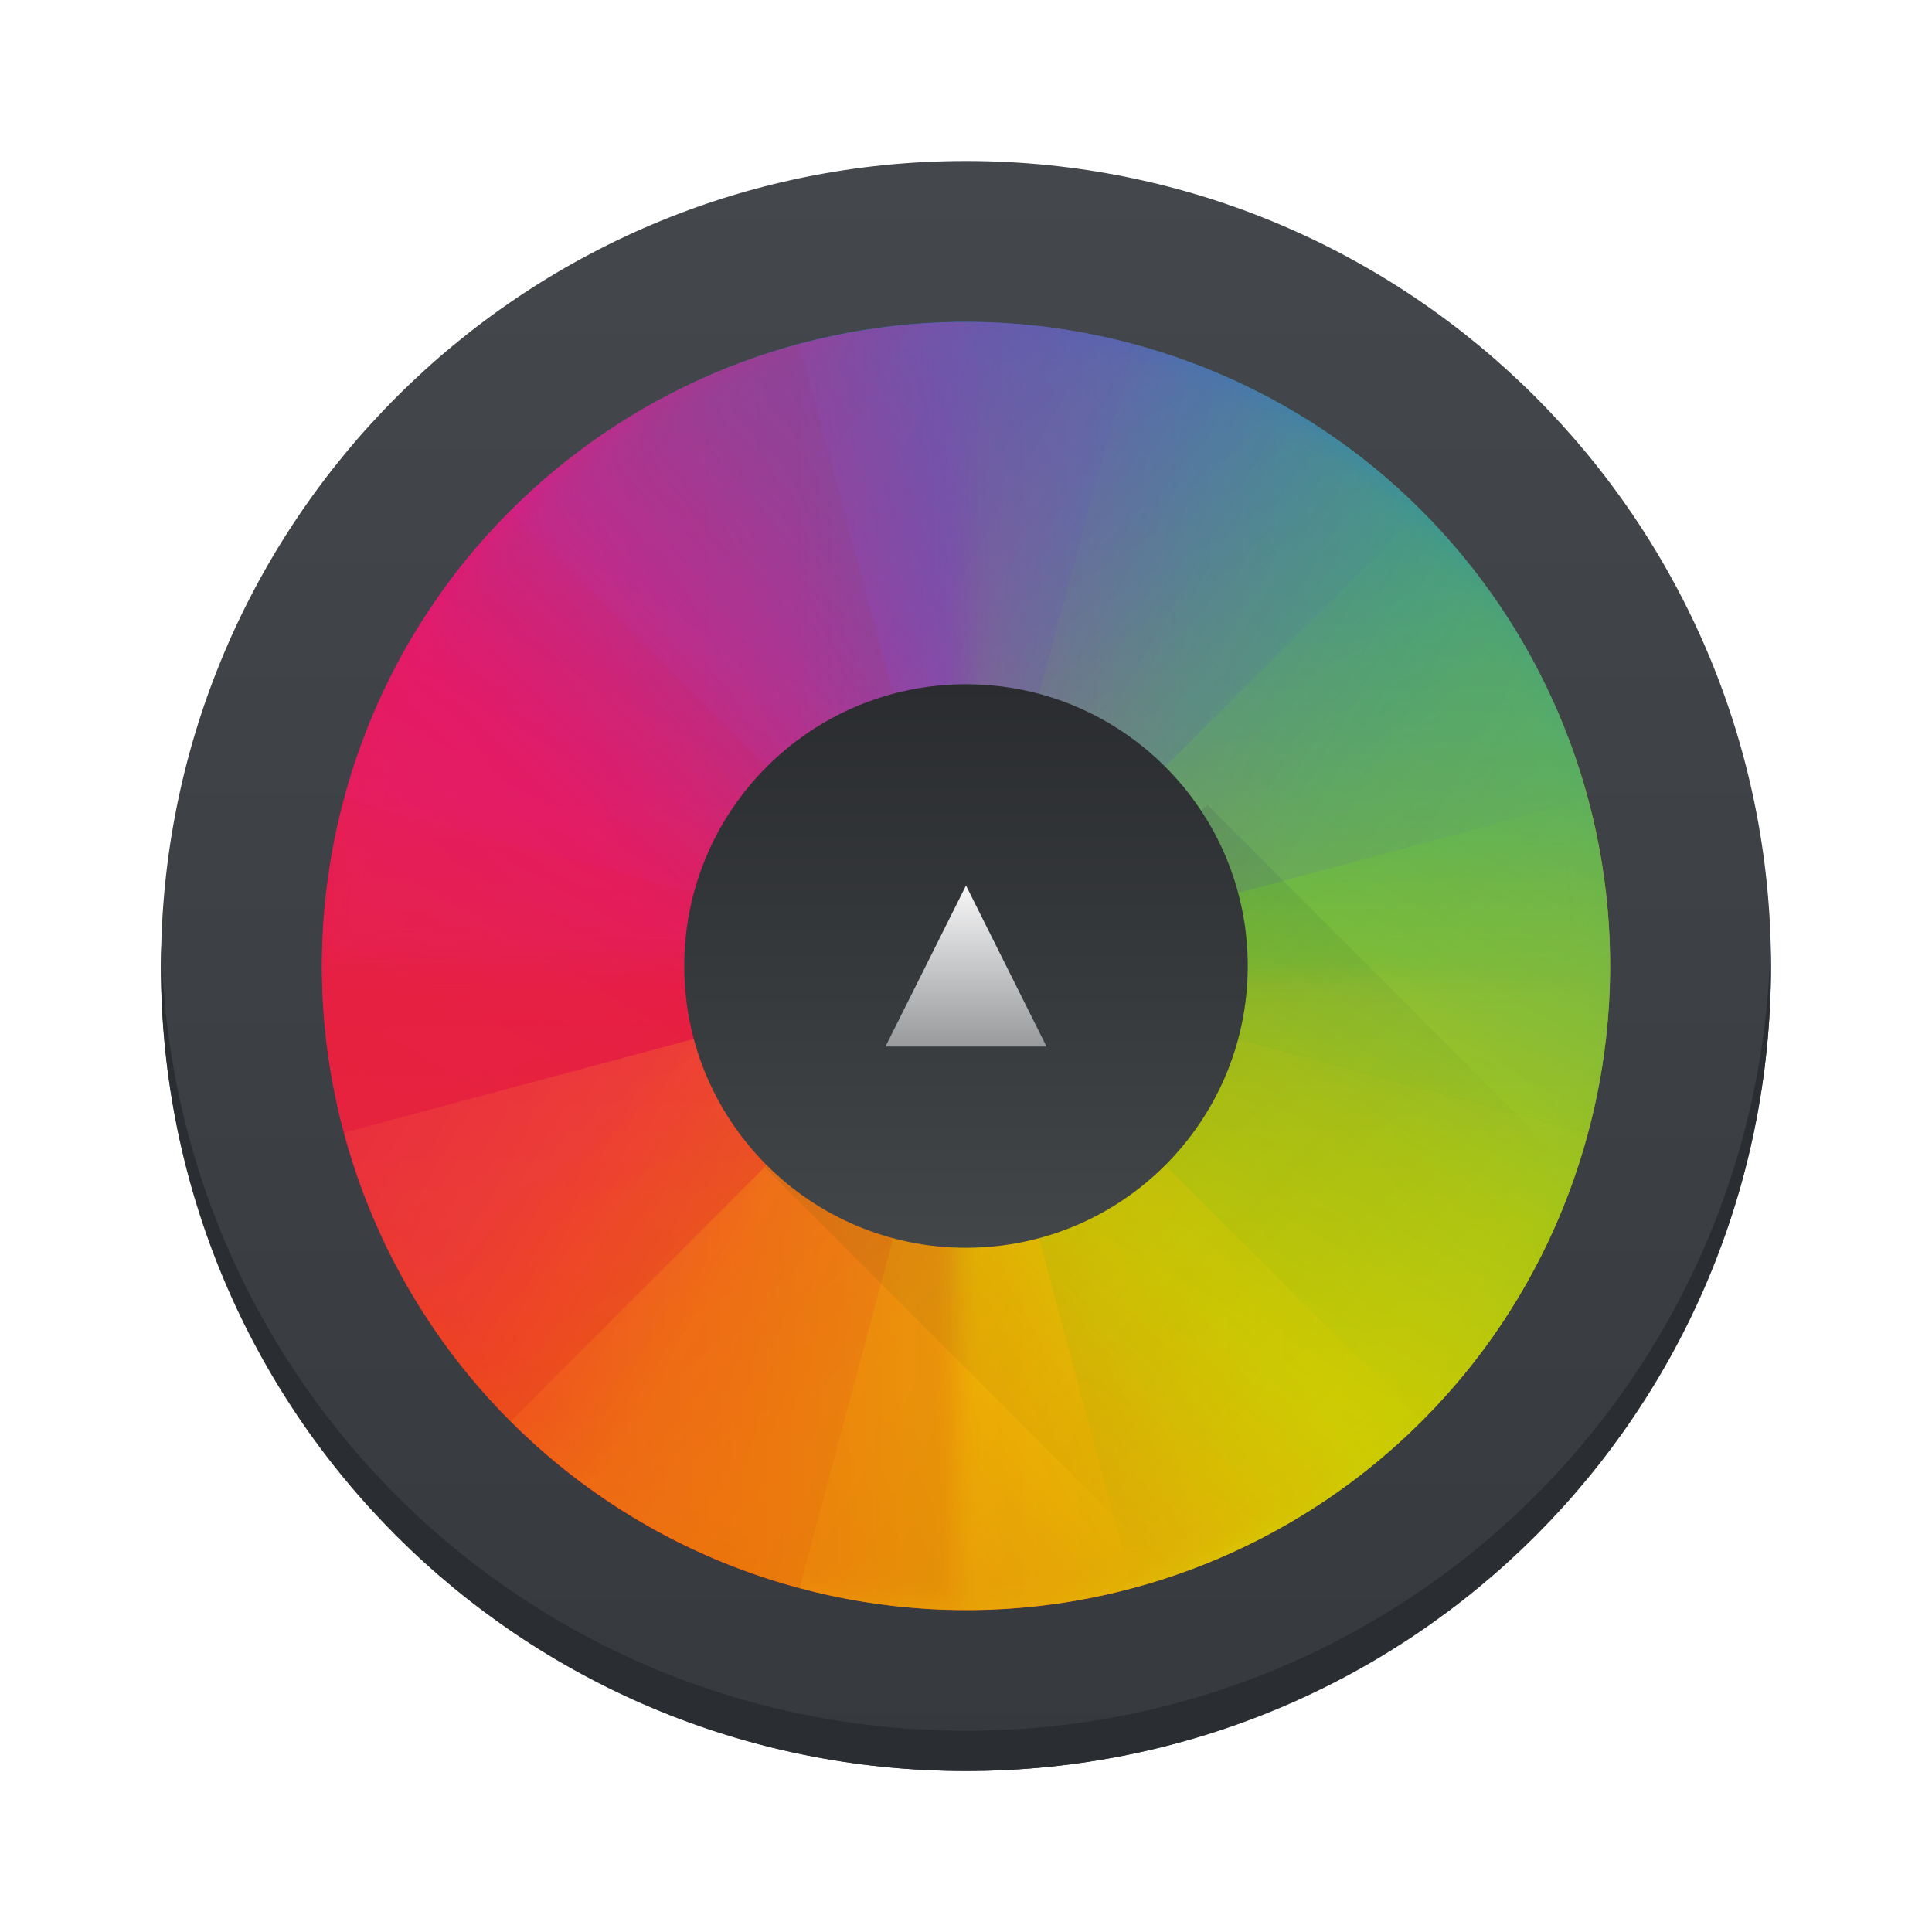
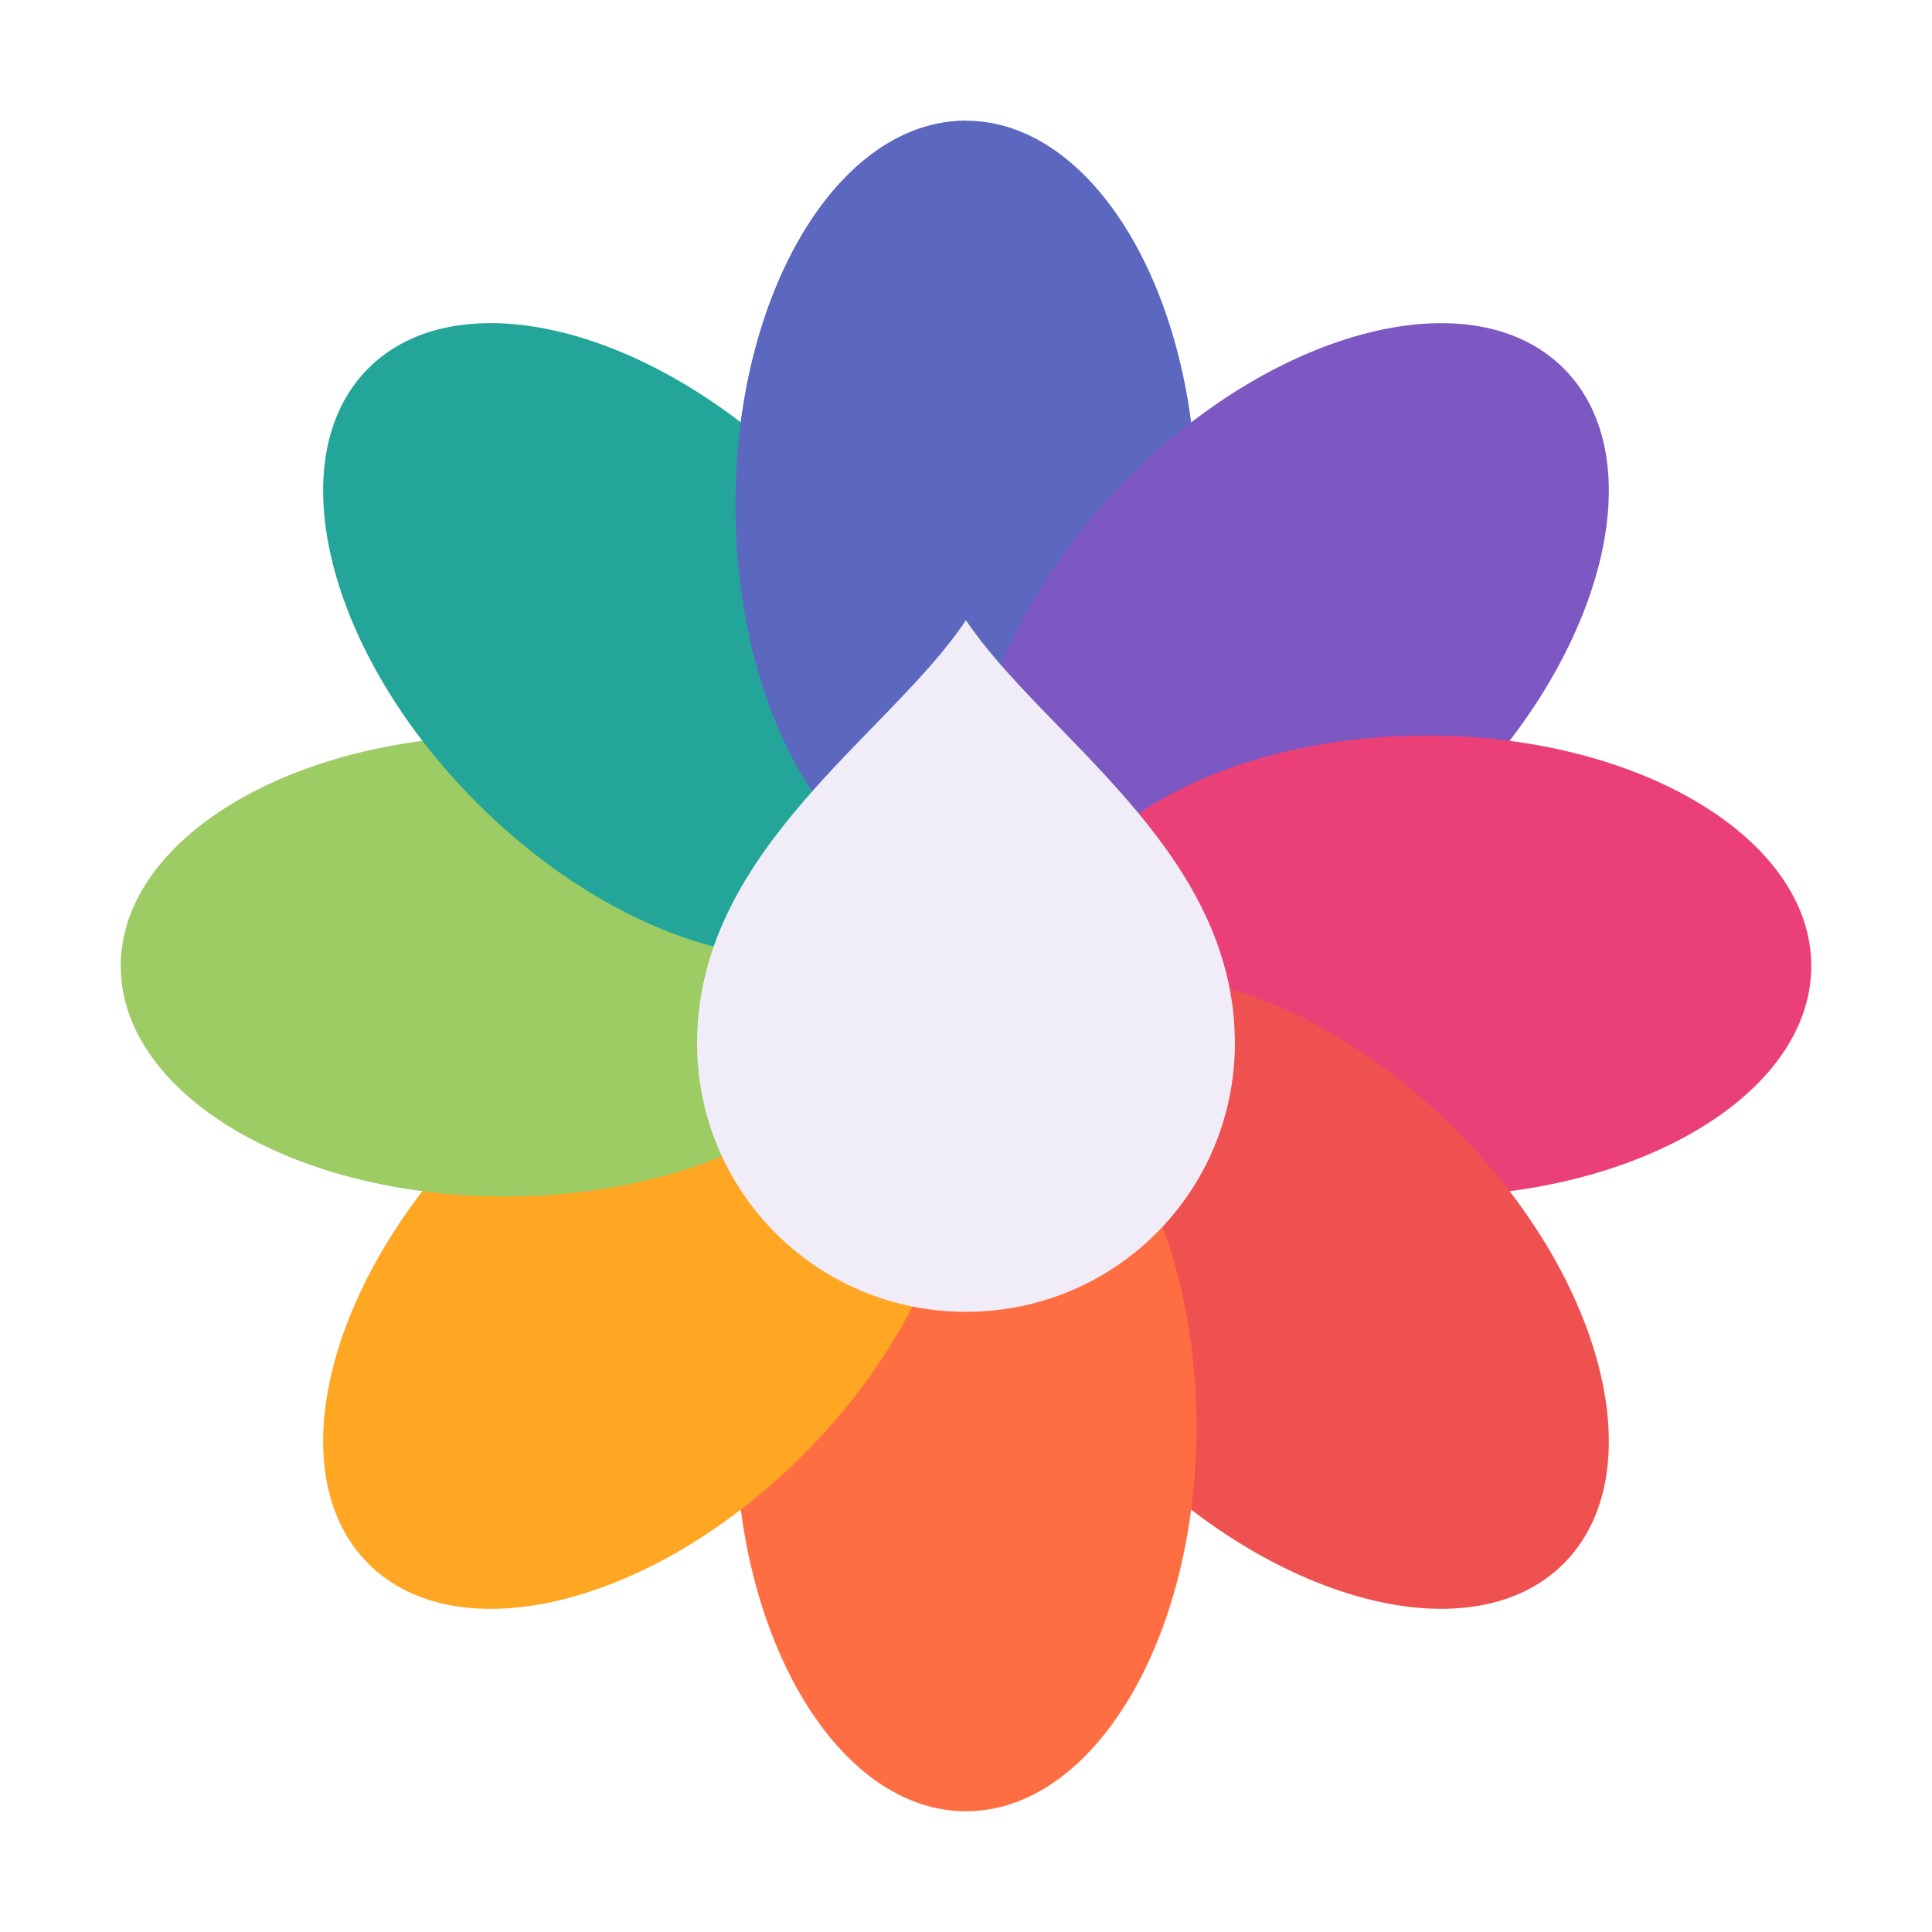
- <svg xmlns="http://www.w3.org/2000/svg" xmlns:xlink="http://www.w3.org/1999/xlink" width="48" height="48">
-   <defs>
+ <svg xmlns="http://www.w3.org/2000/svg" xmlns:xlink="http://www.w3.org/1999/xlink" width="48" height="48" version="1.1" id="svg165">
+   <defs id="defs113">
    <linearGradient id="a" y1="543.8" y2="503.8" x2="0" gradientUnits="userSpaceOnUse">
-       <stop stop-color="#363a3e" />
-       <stop offset="1" stop-color="#44484c" />
+       <stop stop-color="#363a3e" id="stop2" />
+       <stop offset="1" stop-color="#44484c" id="stop4" />
    </linearGradient>
    <linearGradient id="b" y1="24" x1="8" y2="8" x2="24" gradientUnits="userSpaceOnUse">
-       <stop stop-color="#e81877" />
-       <stop offset=".312" stop-color="#dd1d8c" />
-       <stop offset=".562" stop-color="#6d57b1" />
-       <stop offset=".75" stop-color="#2a78c1" />
-       <stop offset="1" stop-color="#018dcb" />
+       <stop stop-color="#e81877" id="stop7" />
+       <stop offset=".312" stop-color="#dd1d8c" id="stop9" />
+       <stop offset=".562" stop-color="#6d57b1" id="stop11" />
+       <stop offset=".75" stop-color="#2a78c1" id="stop13" />
+       <stop offset="1" stop-color="#018dcb" id="stop15" />
    </linearGradient>
    <linearGradient id="c" y1="24" x1="8" y2="8" gradientUnits="userSpaceOnUse" x2="24" gradientTransform="matrix(1 0 0-1 384.57 547.8)">
-       <stop stop-color="#e51561" />
-       <stop offset=".312" stop-color="#e4156c" />
-       <stop offset=".562" stop-color="#e71e2c" />
-       <stop offset=".75" stop-color="#e8301e" />
-       <stop offset="1" stop-color="#e6320e" />
+       <stop stop-color="#e51561" id="stop18" />
+       <stop offset=".312" stop-color="#e4156c" id="stop20" />
+       <stop offset=".562" stop-color="#e71e2c" id="stop22" />
+       <stop offset=".75" stop-color="#e8301e" id="stop24" />
+       <stop offset="1" stop-color="#e6320e" id="stop26" />
    </linearGradient>
    <linearGradient id="d" y1="24" x1="8" y2="8" gradientUnits="userSpaceOnUse" x2="24" gradientTransform="matrix(-1 0 0 1 432.57 499.8)">
-       <stop stop-color="#bec900" />
-       <stop offset=".312" stop-color="#9ec80a" />
-       <stop offset=".562" stop-color="#71b93d" />
-       <stop offset=".75" stop-color="#35a48f" />
-       <stop offset="1" stop-color="#018fca" />
+       <stop stop-color="#bec900" id="stop29" />
+       <stop offset=".312" stop-color="#9ec80a" id="stop31" />
+       <stop offset=".562" stop-color="#71b93d" id="stop33" />
+       <stop offset=".75" stop-color="#35a48f" id="stop35" />
+       <stop offset="1" stop-color="#018fca" id="stop37" />
    </linearGradient>
    <linearGradient id="e" y1="24" x1="8" y2="8" gradientUnits="userSpaceOnUse" x2="24" gradientTransform="matrix(-1 0 0-1 432.57 547.8)">
-       <stop stop-color="#c1cc00" />
-       <stop offset=".312" stop-color="#dfcd00" />
-       <stop offset=".562" stop-color="#f0cc00" />
-       <stop offset=".75" stop-color="#fd8c08" />
-       <stop offset="1" stop-color="#f25c13" />
+       <stop stop-color="#c1cc00" id="stop40" />
+       <stop offset=".312" stop-color="#dfcd00" id="stop42" />
+       <stop offset=".562" stop-color="#f0cc00" id="stop44" />
+       <stop offset=".75" stop-color="#fd8c08" id="stop46" />
+       <stop offset="1" stop-color="#f25c13" id="stop48" />
    </linearGradient>
    <linearGradient id="f" y1="-516.8" y2="-530.8" gradientUnits="userSpaceOnUse" x2="0">
-       <stop stop-color="#2a2c2f" />
-       <stop offset="1" stop-color="#424649" />
+       <stop stop-color="#2a2c2f" id="stop51" />
+       <stop offset="1" stop-color="#424649" id="stop53" />
    </linearGradient>
-     <filter width="1.12" x="-.06" y="-.06" height="1.12" color-interpolation-filters="sRGB" id="g">
-       <feGaussianBlur stdDeviation=".4" />
+     <filter width="1.12" x="-0.06" y="-0.06" height="1.12" color-interpolation-filters="sRGB" id="g">
+       <feGaussianBlur stdDeviation=".4" id="feGaussianBlur56" />
    </filter>
    <clipPath id="h">
-       <use xlink:href="#x" />
+       <use xlink:href="#x" id="use59" />
    </clipPath>
    <linearGradient xlink:href="#f" id="i" y1="40" y2="8" gradientUnits="userSpaceOnUse" x2="0" />
    <clipPath id="j">
-       <use xlink:href="#x" />
+       <use xlink:href="#x" id="use63" />
    </clipPath>
    <clipPath id="k">
-       <use xlink:href="#y" />
+       <use xlink:href="#y" id="use66" />
    </clipPath>
    <linearGradient xlink:href="#f" id="l" y1="539.8" y2="507.8" gradientUnits="userSpaceOnUse" x2="0" />
    <clipPath id="m">
-       <use xlink:href="#y" />
+       <use xlink:href="#y" id="use70" />
    </clipPath>
    <clipPath id="n">
-       <use xlink:href="#y" />
+       <use xlink:href="#y" id="use73" />
    </clipPath>
    <clipPath id="o">
-       <use xlink:href="#y" />
+       <use xlink:href="#y" id="use76" />
    </clipPath>
    <clipPath id="p">
-       <use xlink:href="#y" />
+       <use xlink:href="#y" id="use79" />
    </clipPath>
    <clipPath id="q">
-       <use xlink:href="#y" />
+       <use xlink:href="#y" id="use82" />
    </clipPath>
    <linearGradient id="r" y1="525.8" y2="521.8" x2="0" gradientUnits="userSpaceOnUse">
-       <stop stop-color="#989a9b" />
-       <stop offset="1" stop-color="#f6f6f7" />
+       <stop stop-color="#989a9b" id="stop85" />
+       <stop offset="1" stop-color="#f6f6f7" id="stop87" />
    </linearGradient>
    <linearGradient id="s" y1="520.8" y2="535.8" x1="401.57" gradientUnits="userSpaceOnUse" x2="416.57">
-       <stop stop-color="#292c2f" />
-       <stop offset="1" stop-opacity="0" />
+       <stop stop-color="#292c2f" id="stop90" />
+       <stop offset="1" stop-opacity="0" id="stop92" />
    </linearGradient>
    <clipPath id="t">
-       <use xlink:href="#x" />
+       <use xlink:href="#x" id="use95" />
    </clipPath>
    <clipPath id="u">
-       <use xlink:href="#y" />
+       <use xlink:href="#y" id="use98" />
    </clipPath>
    <clipPath id="v">
-       <use xlink:href="#y" />
+       <use xlink:href="#y" id="use101" />
    </clipPath>
    <clipPath id="w">
-       <use xlink:href="#y" />
+       <use xlink:href="#y" id="use104" />
    </clipPath>
    <rect width="32" x="8" y="8" fill="url(#i)" rx="16" height="32" id="x" />
    <rect width="32" x="392.57" y="507.8" fill="url(#l)" rx="16" height="32" id="y" />
    <path stroke-opacity=".55" fill="url(#b)" id="z" stroke-width="2.8" d="m24 8c-8.864 0-16 7.136-16 16h16z" />
    <path stroke-opacity=".55" fill="url(#c)" id="A" stroke-width="2.8" d="m408.57 539.8c-8.864 0-16-7.136-16-16h16z" />
    <path stroke-opacity=".55" fill="url(#d)" id="B" stroke-width="2.8" d="m408.57 507.8c8.864 0 16 7.136 16 16h-16z" />
    <path stroke-opacity=".55" fill="url(#e)" id="C" stroke-width="2.8" d="m408.57 539.8c8.864 0 16-7.136 16-16h-16z" />
  </defs>
-   <g transform="translate(-384.57-499.8)">
-     <rect width="40" x="388.57" y="503.8" stroke-opacity=".55" fill="url(#a)" rx="20" height="40" stroke-width="2.8" />
-     <g transform="matrix(.96593.25882-.25882.96593 149.49-87.9)">
-       <use xlink:href="#z" clip-path="url(#j)" transform="translate(384.57 499.8)" />
-       <use xlink:href="#A" clip-path="url(#q)" />
-       <use xlink:href="#B" clip-path="url(#m)" />
-       <use xlink:href="#C" clip-path="url(#o)" />
-     </g>
-     <g opacity=".7">
-       <use opacity="1" filter="url(#g)" xlink:href="#z" clip-path="url(#h)" transform="translate(384.57 499.8)" />
-       <use opacity="1" filter="url(#g)" xlink:href="#A" clip-path="url(#p)" />
-       <use opacity="1" filter="url(#g)" xlink:href="#C" clip-path="url(#n)" />
-       <use opacity="1" filter="url(#g)" xlink:href="#B" clip-path="url(#k)" />
-     </g>
-     <use opacity=".35" xlink:href="#z" clip-path="url(#h)" transform="matrix(.70711.70711-.70711.70711 408.57 489.86)" />
-     <use opacity=".35" xlink:href="#A" clip-path="url(#p)" transform="matrix(.70711.70711-.70711.70711 490.05-135.49)" />
-     <use opacity=".35" xlink:href="#C" clip-path="url(#n)" transform="matrix(.70711.70711-.70711.70711 490.05-135.49)" />
-     <use opacity=".35" xlink:href="#B" clip-path="url(#k)" transform="matrix(.70711.70711-.70711.70711 490.05-135.49)" />
-     <path fill="#2a2e32" d="m388.58 523.3c-.004.167-.012.332-.012.5 0 11.08 8.92 20 20 20 11.08 0 20-8.92 20-20 0-.168-.008-.333-.012-.5-.265 10.846-9.08 19.5-19.988 19.5-10.912 0-19.724-8.654-19.988-19.5" />
-     <path opacity=".2" fill="url(#s)" fill-rule="evenodd" d="m414.57 519.8l-11 9 13.229 13.229c4.439-1.998 8-5.561 10-10z" />
-     <g transform="matrix(.25882.96593-.96593.25882 808.78-6.421)">
-       <use opacity=".3" xlink:href="#z" clip-path="url(#t)" transform="translate(384.57 499.8)" />
-       <use opacity=".3" xlink:href="#A" clip-path="url(#w)" />
-       <use opacity=".3" xlink:href="#C" clip-path="url(#v)" />
-       <use opacity=".3" xlink:href="#B" clip-path="url(#u)" />
-     </g>
-     <rect width="14" x="401.57" y="-530.8" stroke-opacity=".55" fill="url(#f)" rx="7" height="14" stroke-width="2.8" transform="scale(1-1)" />
-     <path fill="url(#r)" fill-rule="evenodd" d="m406.57 525.8l2-4 2 4z" />
+   <g id="surface1" transform="matrix(0.9620616,0,0,0.9620616,1.090909,0.730136)">
+     <path style="fill:#5c68bf;fill-opacity:1;fill-rule:nonzero;stroke:none" d="m 23.812,2.359 c 3.289,0 5.953,4.441 5.953,9.922 0,5.48 -2.664,9.922 -5.953,9.922 -3.289,0 -5.953,-4.441 -5.953,-9.922 0,-5.48 2.664,-9.922 5.953,-9.922 z m 0,0" id="path266" />
+     <path style="fill:#7d57c2;fill-opacity:1;fill-rule:nonzero;stroke:none" d="m 39.246,8.754 c 2.324,2.324 1.07,7.348 -2.805,11.223 -3.875,3.875 -8.902,5.133 -11.227,2.809 -2.324,-2.324 -1.066,-7.352 2.809,-11.227 3.875,-3.875 8.898,-5.129 11.223,-2.805 z m 0,0" id="path268" />
+     <path style="fill:#eb3f78;fill-opacity:1;fill-rule:nonzero;stroke:none" d="m 45.641,24.188 c 0,3.289 -4.441,5.953 -9.922,5.953 -5.48,0 -9.922,-2.664 -9.922,-5.953 0,-3.289 4.441,-5.953 9.922,-5.953 5.48,0 9.922,2.664 9.922,5.953 z m 0,0" id="path270" />
+     <path style="fill:#ee514f;fill-opacity:1;fill-rule:nonzero;stroke:none" d="m 39.246,39.621 c -2.324,2.324 -7.348,1.07 -11.223,-2.805 -3.875,-3.875 -5.133,-8.902 -2.809,-11.227 2.324,-2.324 7.352,-1.066 11.227,2.809 3.875,3.875 5.129,8.898 2.805,11.223 z m 0,0" id="path272" />
+     <path style="fill:#ff6e42;fill-opacity:1;fill-rule:nonzero;stroke:none" d="m 23.812,26.172 c 3.289,0 5.953,4.441 5.953,9.922 0,5.48 -2.664,9.922 -5.953,9.922 -3.289,0 -5.953,-4.441 -5.953,-9.922 0,-5.48 2.664,-9.922 5.953,-9.922 z m 0,0" id="path274-3" />
+     <path style="fill:#ffa623;fill-opacity:1;fill-rule:nonzero;stroke:none" d="m 22.41,25.59 c 2.324,2.324 1.066,7.352 -2.809,11.227 -3.875,3.875 -8.898,5.129 -11.223,2.805 -2.324,-2.324 -1.07,-7.348 2.805,-11.223 3.875,-3.875 8.902,-5.133 11.227,-2.809 z m 0,0" id="path276-6" />
+     <path style="fill:#9ccc63;fill-opacity:1;fill-rule:nonzero;stroke:none" d="m 21.828,24.188 c 0,3.289 -4.441,5.953 -9.922,5.953 -5.48,0 -9.922,-2.664 -9.922,-5.953 0,-3.289 4.441,-5.953 9.922,-5.953 5.48,0 9.922,2.664 9.922,5.953 z m 0,0" id="path278-7" />
+     <path style="fill:#23a699;fill-opacity:1;fill-rule:nonzero;stroke:none" d="m 22.41,22.785 c -2.324,2.324 -7.352,1.066 -11.227,-2.809 -3.875,-3.875 -5.129,-8.898 -2.805,-11.223 2.324,-2.324 7.348,-1.07 11.223,2.805 3.875,3.875 5.133,8.902 2.809,11.227 z m 0,0" id="path280-5" />
+     <path style="fill:#5c68bf;fill-opacity:1;fill-rule:nonzero;stroke:none" d="m 23.812,2.359 c -3.297,0 -5.953,4.426 -5.953,9.922 0,5.496 2.656,9.922 5.953,9.922 z m 0,0" id="path282-3" />
+     <path style="fill:#f0ecf8;fill-opacity:1;fill-rule:nonzero;stroke:none" d="m 23.812,15.258 c -1.961,2.938 -6.82,5.852 -6.941,10.727 0,0.008 0,0.012 0,0.02 -0.004,0.055 -0.004,0.113 -0.004,0.168 0,3.848 3.098,6.945 6.945,6.945 3.848,0 6.945,-3.098 6.945,-6.945 0,-0.055 0,-0.113 -0.004,-0.168 0,-0.008 0,-0.012 0,-0.02 -0.121,-4.875 -4.98,-7.789 -6.941,-10.727 z m 0,0" id="path284-5" />
  </g>
</svg>
